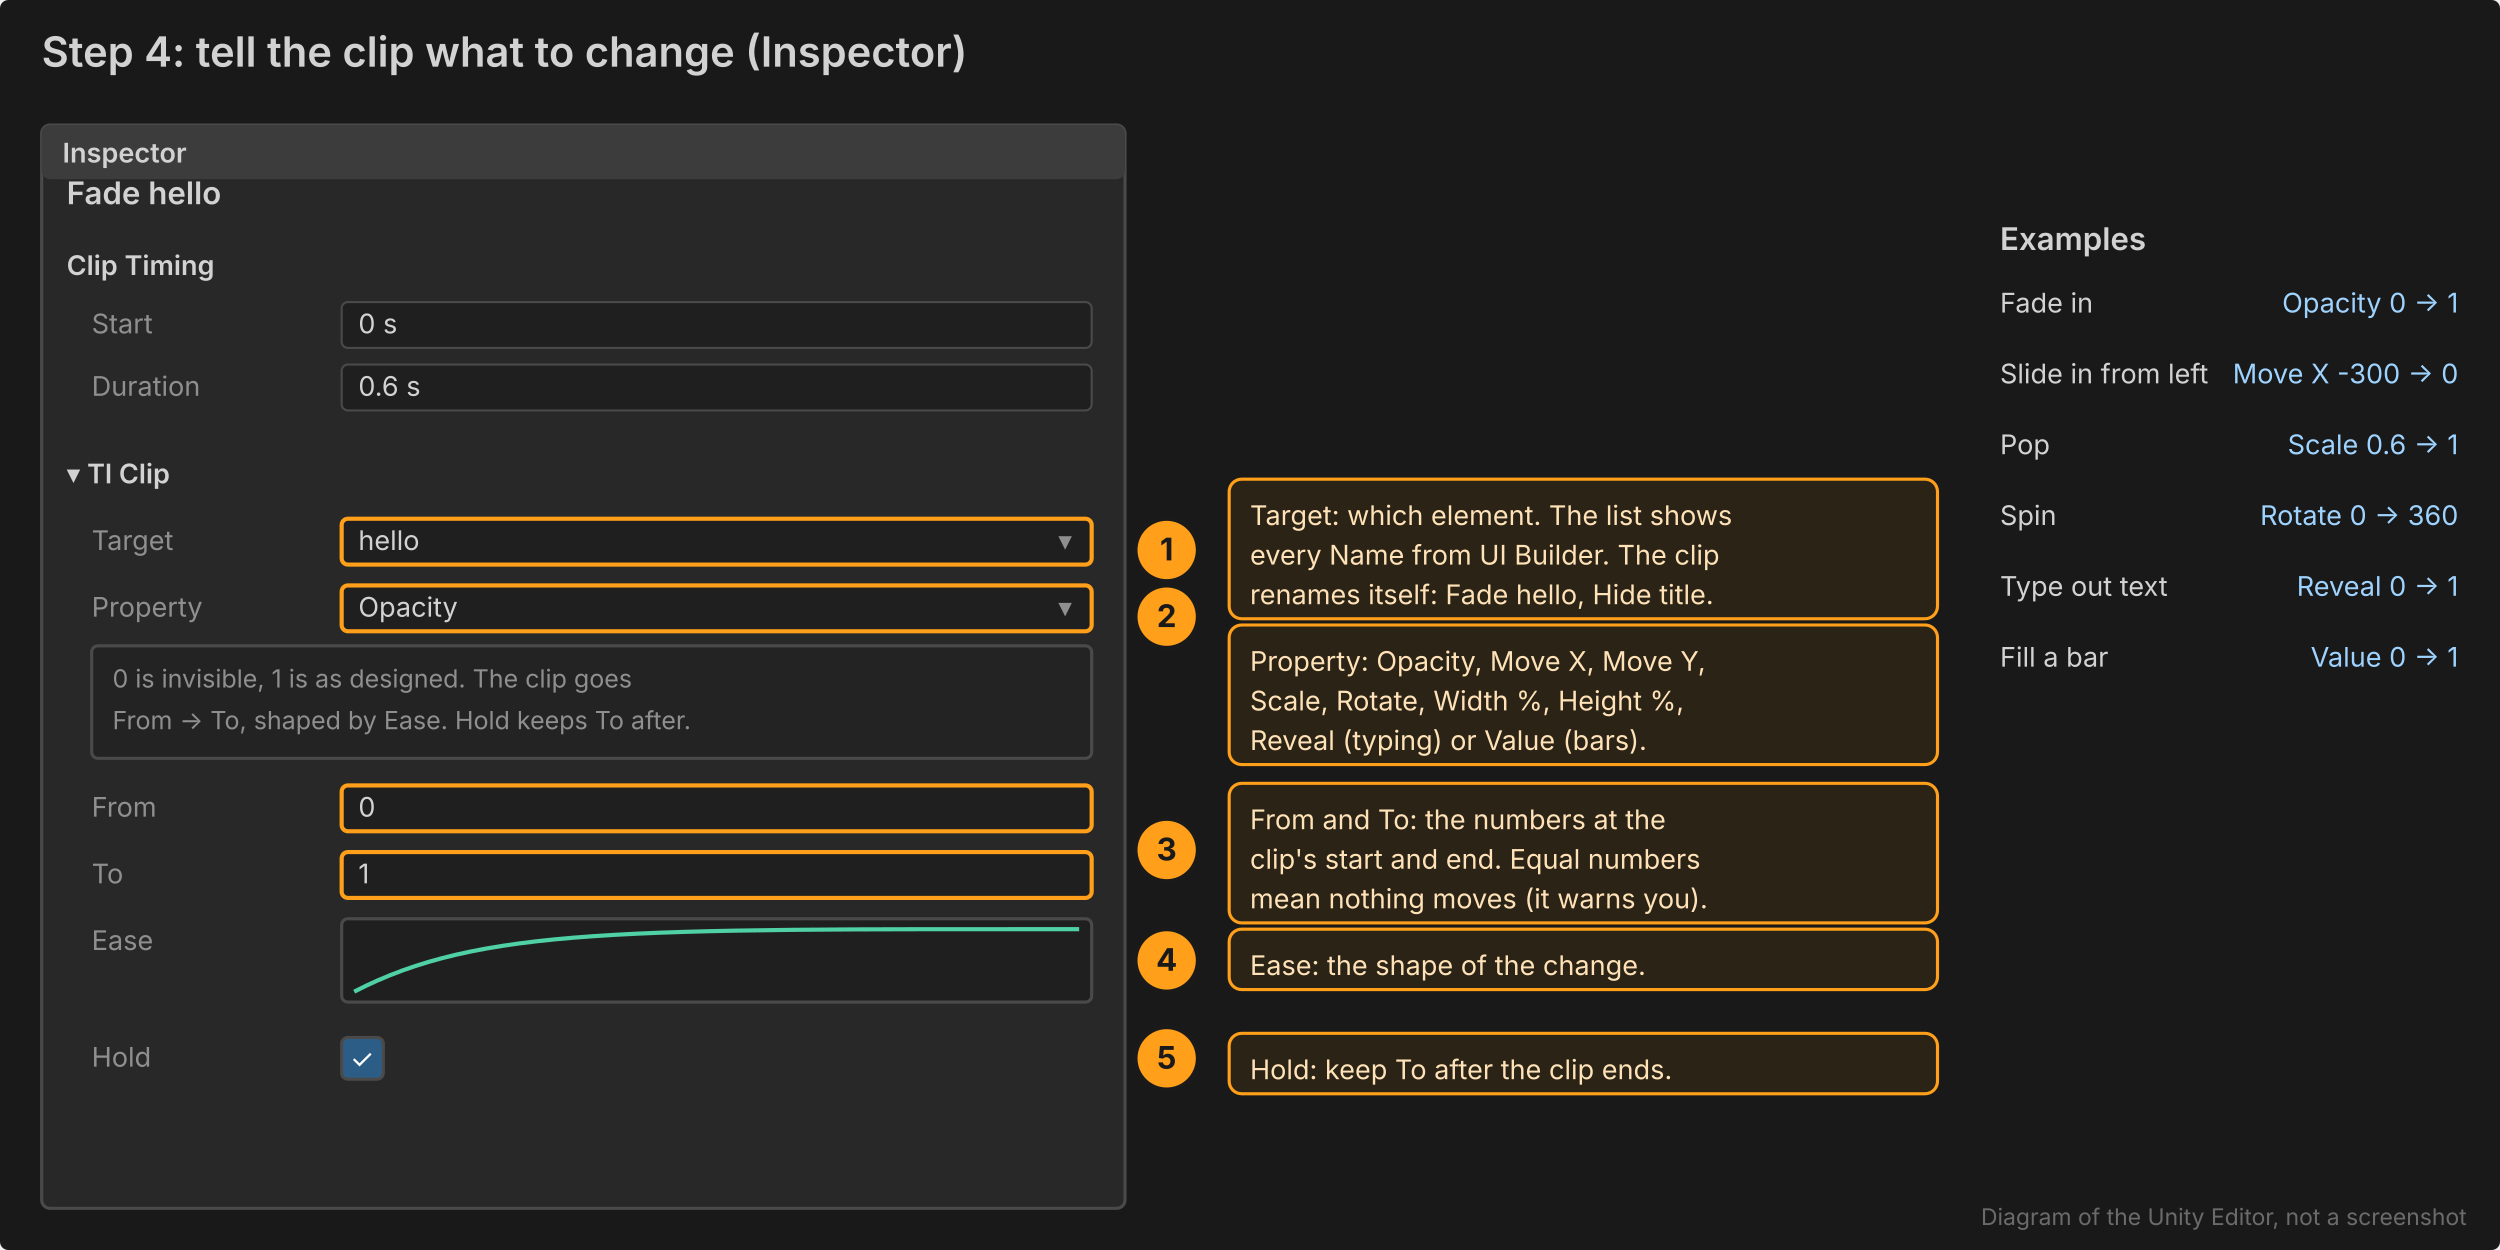
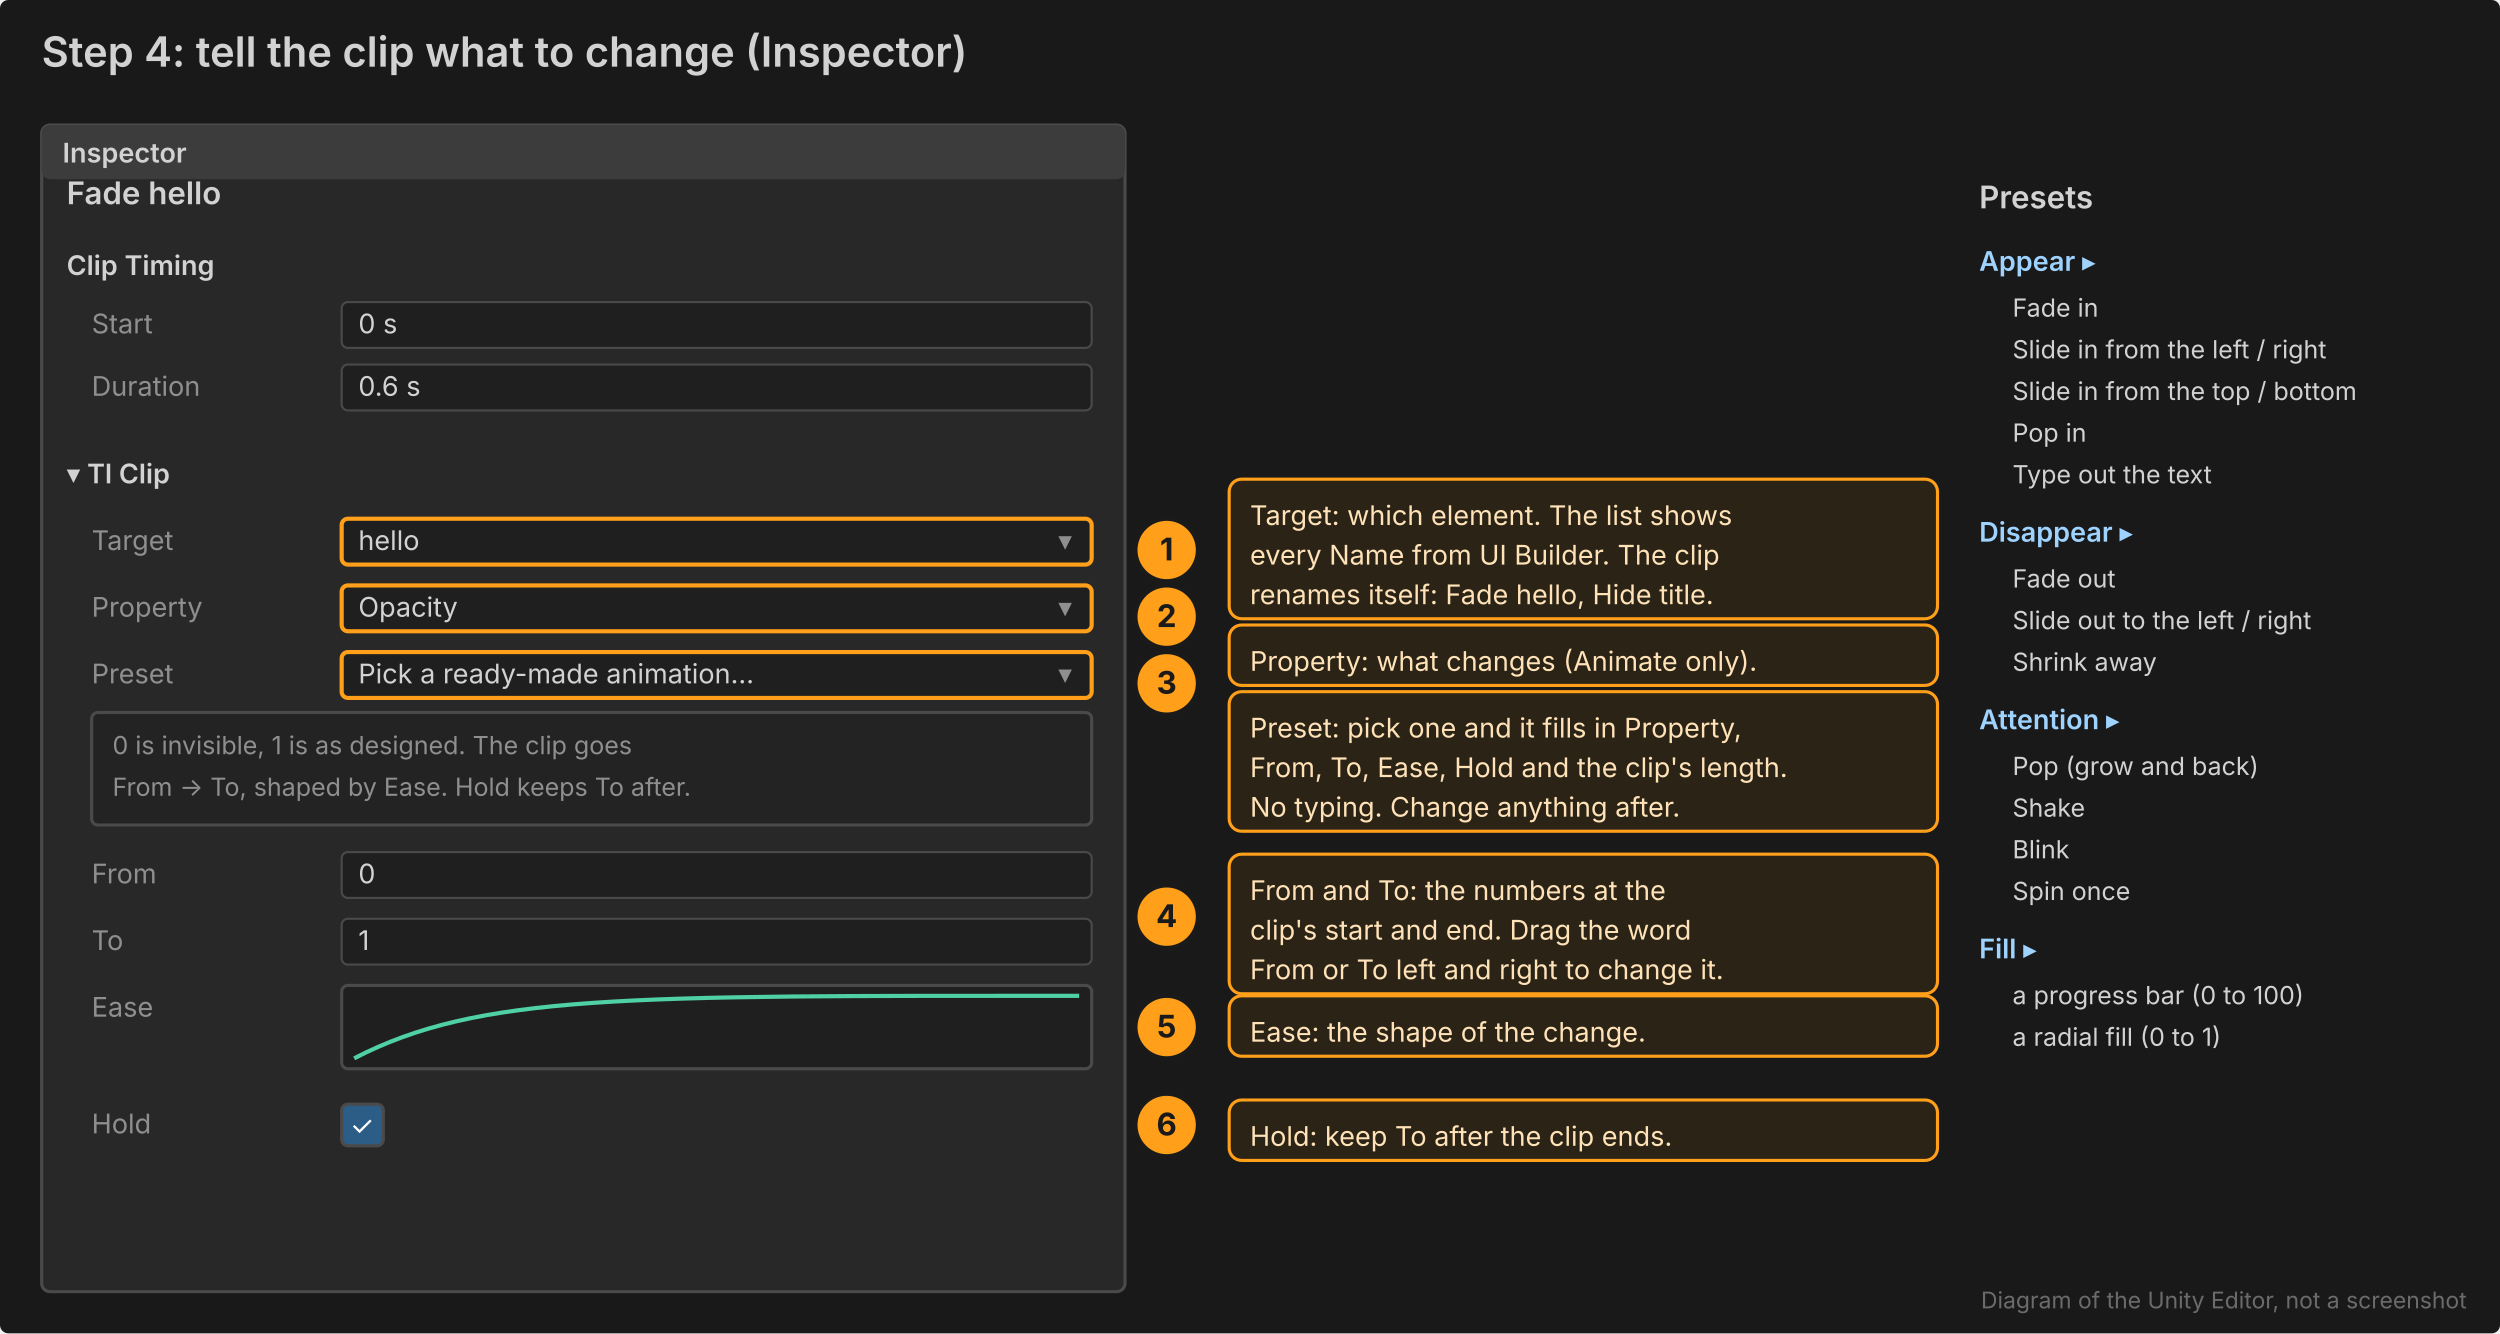
- <svg xmlns="http://www.w3.org/2000/svg" width="1200" height="600" viewBox="0 0 1200 600">
+ <svg xmlns="http://www.w3.org/2000/svg" width="1200" height="640" viewBox="0 0 1200 640">
  <defs>
    <marker id="head" markerWidth="10" markerHeight="10" refX="8" refY="5" orient="auto">
      <path d="M0,0 L10,5 L0,10 z" fill="#ff9f1a" />
    </marker>
  </defs>
-   <rect x="0" y="0" width="1200" height="600" rx="4" fill="#191919" />
+   <rect x="0" y="0" width="1200" height="640" rx="4" fill="#191919" />
  <text x="20" y="32" font-family="Inter, 'Segoe UI', Roboto, Arial, sans-serif" font-size="20" font-weight="600" fill="#d2d2d2" text-anchor="start">Step 4: tell the clip what to change (Inspector)</text>
-   <rect x="20" y="60" width="520" height="520" rx="4" fill="#282828" stroke="#4a4a4a" stroke-width="1.5" />
+   <rect x="20" y="60" width="520" height="560" rx="4" fill="#282828" stroke="#4a4a4a" stroke-width="1.5" />
  <rect x="20" y="60" width="520" height="26" rx="4" fill="#3c3c3c" />
  <text x="30" y="78" font-family="Inter, 'Segoe UI', Roboto, Arial, sans-serif" font-size="13" font-weight="600" fill="#d2d2d2" text-anchor="start">Inspector</text>
  <text x="32" y="98" font-family="Inter, 'Segoe UI', Roboto, Arial, sans-serif" font-size="15" font-weight="600" fill="#d2d2d2" text-anchor="start">Fade hello</text>
  <text x="32" y="132" font-family="Inter, 'Segoe UI', Roboto, Arial, sans-serif" font-size="13" font-weight="600" fill="#d2d2d2" text-anchor="start">Clip Timing</text>
  <text x="44" y="160" font-family="Inter, 'Segoe UI', Roboto, Arial, sans-serif" font-size="13" font-weight="400" fill="#8f8f8f" text-anchor="start">Start</text>
  <rect x="164" y="145" width="360" height="22" rx="3" fill="#1f1f1f" stroke="#4a4a4a" stroke-width="1" />
  <text x="172" y="160" font-family="Inter, 'Segoe UI', Roboto, Arial, sans-serif" font-size="13" font-weight="400" fill="#d2d2d2" text-anchor="start">0 s</text>
  <text x="44" y="190" font-family="Inter, 'Segoe UI', Roboto, Arial, sans-serif" font-size="13" font-weight="400" fill="#8f8f8f" text-anchor="start">Duration</text>
  <rect x="164" y="175" width="360" height="22" rx="3" fill="#1f1f1f" stroke="#4a4a4a" stroke-width="1" />
  <text x="172" y="190" font-family="Inter, 'Segoe UI', Roboto, Arial, sans-serif" font-size="13" font-weight="400" fill="#d2d2d2" text-anchor="start">0.6 s</text>
  <text x="32" y="232" font-family="Inter, 'Segoe UI', Roboto, Arial, sans-serif" font-size="13" font-weight="600" fill="#d2d2d2" text-anchor="start">▾ Tl Clip</text>
  <text x="44" y="264" font-family="Inter, 'Segoe UI', Roboto, Arial, sans-serif" font-size="13" font-weight="400" fill="#8f8f8f" text-anchor="start">Target</text>
  <rect x="164" y="249" width="360" height="22" rx="3" fill="#1f1f1f" stroke="#ff9f1a" stroke-width="2" />
  <text x="172" y="264" font-family="Inter, 'Segoe UI', Roboto, Arial, sans-serif" font-size="13" font-weight="400" fill="#d2d2d2" text-anchor="start">hello</text>
  <text x="508" y="264" font-family="Inter, 'Segoe UI', Roboto, Arial, sans-serif" font-size="13" font-weight="400" fill="#8f8f8f" text-anchor="start">▾</text>
  <text x="44" y="296" font-family="Inter, 'Segoe UI', Roboto, Arial, sans-serif" font-size="13" font-weight="400" fill="#8f8f8f" text-anchor="start">Property</text>
  <rect x="164" y="281" width="360" height="22" rx="3" fill="#1f1f1f" stroke="#ff9f1a" stroke-width="2" />
  <text x="172" y="296" font-family="Inter, 'Segoe UI', Roboto, Arial, sans-serif" font-size="13" font-weight="400" fill="#d2d2d2" text-anchor="start">Opacity</text>
  <text x="508" y="296" font-family="Inter, 'Segoe UI', Roboto, Arial, sans-serif" font-size="13" font-weight="400" fill="#8f8f8f" text-anchor="start">▾</text>
-   <rect x="44" y="310" width="480" height="54" rx="3" fill="#232323" stroke="#4a4a4a" stroke-width="1.5" />
-   <text x="54" y="330" font-family="Inter, 'Segoe UI', Roboto, Arial, sans-serif" font-size="12" font-weight="400" fill="#8f8f8f" text-anchor="start">0 is invisible, 1 is as designed. The clip goes</text>
-   <text x="54" y="350" font-family="Inter, 'Segoe UI', Roboto, Arial, sans-serif" font-size="12" font-weight="400" fill="#8f8f8f" text-anchor="start">From → To, shaped by Ease. Hold keeps To after.</text>
-   <text x="44" y="392" font-family="Inter, 'Segoe UI', Roboto, Arial, sans-serif" font-size="13" font-weight="400" fill="#8f8f8f" text-anchor="start">From</text>
-   <rect x="164" y="377" width="360" height="22" rx="3" fill="#1f1f1f" stroke="#ff9f1a" stroke-width="2" />
-   <text x="172" y="392" font-family="Inter, 'Segoe UI', Roboto, Arial, sans-serif" font-size="13" font-weight="400" fill="#d2d2d2" text-anchor="start">0</text>
-   <text x="44" y="424" font-family="Inter, 'Segoe UI', Roboto, Arial, sans-serif" font-size="13" font-weight="400" fill="#8f8f8f" text-anchor="start">To</text>
-   <rect x="164" y="409" width="360" height="22" rx="3" fill="#1f1f1f" stroke="#ff9f1a" stroke-width="2" />
-   <text x="172" y="424" font-family="Inter, 'Segoe UI', Roboto, Arial, sans-serif" font-size="13" font-weight="400" fill="#d2d2d2" text-anchor="start">1</text>
-   <text x="44" y="456" font-family="Inter, 'Segoe UI', Roboto, Arial, sans-serif" font-size="13" font-weight="400" fill="#8f8f8f" text-anchor="start">Ease</text>
-   <rect x="164" y="441" width="360" height="40" rx="3" fill="#1f1f1f" stroke="#4a4a4a" stroke-width="1.5" />
-   <path d="M170,476 C230,445 300,446 518,446" stroke="#4fd1a5" stroke-width="2" fill="none" />
-   <text x="44" y="512" font-family="Inter, 'Segoe UI', Roboto, Arial, sans-serif" font-size="13" font-weight="400" fill="#8f8f8f" text-anchor="start">Hold</text>
-   <rect x="164" y="498" width="20" height="20" rx="3" fill="#2c5d87" stroke="#4a4a4a" stroke-width="1.5" />
-   <text x="168" y="513" font-family="Inter, 'Segoe UI', Roboto, Arial, sans-serif" font-size="13" font-weight="400" fill="#ffffff" text-anchor="start">✓</text>
+   <text x="44" y="328" font-family="Inter, 'Segoe UI', Roboto, Arial, sans-serif" font-size="13" font-weight="400" fill="#8f8f8f" text-anchor="start">Preset</text>
+   <rect x="164" y="313" width="360" height="22" rx="3" fill="#1f1f1f" stroke="#ff9f1a" stroke-width="2" />
+   <text x="172" y="328" font-family="Inter, 'Segoe UI', Roboto, Arial, sans-serif" font-size="13" font-weight="400" fill="#d2d2d2" text-anchor="start">Pick a ready-made animation…</text>
+   <text x="508" y="328" font-family="Inter, 'Segoe UI', Roboto, Arial, sans-serif" font-size="13" font-weight="400" fill="#8f8f8f" text-anchor="start">▾</text>
+   <rect x="44" y="342" width="480" height="54" rx="3" fill="#232323" stroke="#4a4a4a" stroke-width="1.5" />
+   <text x="54" y="362" font-family="Inter, 'Segoe UI', Roboto, Arial, sans-serif" font-size="12" font-weight="400" fill="#8f8f8f" text-anchor="start">0 is invisible, 1 is as designed. The clip goes</text>
+   <text x="54" y="382" font-family="Inter, 'Segoe UI', Roboto, Arial, sans-serif" font-size="12" font-weight="400" fill="#8f8f8f" text-anchor="start">From → To, shaped by Ease. Hold keeps To after.</text>
+   <text x="44" y="424" font-family="Inter, 'Segoe UI', Roboto, Arial, sans-serif" font-size="13" font-weight="400" fill="#8f8f8f" text-anchor="start">From</text>
+   <rect x="164" y="409" width="360" height="22" rx="3" fill="#1f1f1f" stroke="#4a4a4a" stroke-width="1" />
+   <text x="172" y="424" font-family="Inter, 'Segoe UI', Roboto, Arial, sans-serif" font-size="13" font-weight="400" fill="#d2d2d2" text-anchor="start">0</text>
+   <text x="44" y="456" font-family="Inter, 'Segoe UI', Roboto, Arial, sans-serif" font-size="13" font-weight="400" fill="#8f8f8f" text-anchor="start">To</text>
+   <rect x="164" y="441" width="360" height="22" rx="3" fill="#1f1f1f" stroke="#4a4a4a" stroke-width="1" />
+   <text x="172" y="456" font-family="Inter, 'Segoe UI', Roboto, Arial, sans-serif" font-size="13" font-weight="400" fill="#d2d2d2" text-anchor="start">1</text>
+   <text x="44" y="488" font-family="Inter, 'Segoe UI', Roboto, Arial, sans-serif" font-size="13" font-weight="400" fill="#8f8f8f" text-anchor="start">Ease</text>
+   <rect x="164" y="473" width="360" height="40" rx="3" fill="#1f1f1f" stroke="#4a4a4a" stroke-width="1.5" />
+   <path d="M170,508 C230,477 300,478 518,478" stroke="#4fd1a5" stroke-width="2" fill="none" />
+   <text x="44" y="544" font-family="Inter, 'Segoe UI', Roboto, Arial, sans-serif" font-size="13" font-weight="400" fill="#8f8f8f" text-anchor="start">Hold</text>
+   <rect x="164" y="530" width="20" height="20" rx="3" fill="#2c5d87" stroke="#4a4a4a" stroke-width="1.5" />
+   <text x="168" y="545" font-family="Inter, 'Segoe UI', Roboto, Arial, sans-serif" font-size="13" font-weight="400" fill="#ffffff" text-anchor="start">✓</text>
  <circle cx="560" cy="264" r="15" fill="#ff9f1a" stroke="#1a1a1a" stroke-width="2" />
  <text x="560" y="269" font-family="Inter, 'Segoe UI', Roboto, Arial, sans-serif" font-size="15" font-weight="700" fill="#1a1a1a" text-anchor="middle">1</text>
  <rect x="590" y="230" width="340" height="67" rx="6" fill="#2b2416" stroke="#ff9f1a" stroke-width="1.5" />
  <text x="600" y="252" font-family="Inter, 'Segoe UI', Roboto, Arial, sans-serif" font-size="13" font-weight="400" fill="#ffe2b8" text-anchor="start">Target: which element. The list shows</text>
  <text x="600" y="271" font-family="Inter, 'Segoe UI', Roboto, Arial, sans-serif" font-size="13" font-weight="400" fill="#ffe2b8" text-anchor="start">every Name from UI Builder. The clip</text>
  <text x="600" y="290" font-family="Inter, 'Segoe UI', Roboto, Arial, sans-serif" font-size="13" font-weight="400" fill="#ffe2b8" text-anchor="start">renames itself: Fade hello, Hide title.</text>
  <circle cx="560" cy="296" r="15" fill="#ff9f1a" stroke="#1a1a1a" stroke-width="2" />
  <text x="560" y="301" font-family="Inter, 'Segoe UI', Roboto, Arial, sans-serif" font-size="15" font-weight="700" fill="#1a1a1a" text-anchor="middle">2</text>
-   <rect x="590" y="300" width="340" height="67" rx="6" fill="#2b2416" stroke="#ff9f1a" stroke-width="1.5" />
-   <text x="600" y="322" font-family="Inter, 'Segoe UI', Roboto, Arial, sans-serif" font-size="13" font-weight="400" fill="#ffe2b8" text-anchor="start">Property: Opacity, Move X, Move Y,</text>
-   <text x="600" y="341" font-family="Inter, 'Segoe UI', Roboto, Arial, sans-serif" font-size="13" font-weight="400" fill="#ffe2b8" text-anchor="start">Scale, Rotate, Width %, Height %,</text>
-   <text x="600" y="360" font-family="Inter, 'Segoe UI', Roboto, Arial, sans-serif" font-size="13" font-weight="400" fill="#ffe2b8" text-anchor="start">Reveal (typing) or Value (bars).</text>
-   <circle cx="560" cy="408" r="15" fill="#ff9f1a" stroke="#1a1a1a" stroke-width="2" />
-   <text x="560" y="413" font-family="Inter, 'Segoe UI', Roboto, Arial, sans-serif" font-size="15" font-weight="700" fill="#1a1a1a" text-anchor="middle">3</text>
-   <rect x="590" y="376" width="340" height="67" rx="6" fill="#2b2416" stroke="#ff9f1a" stroke-width="1.5" />
-   <text x="600" y="398" font-family="Inter, 'Segoe UI', Roboto, Arial, sans-serif" font-size="13" font-weight="400" fill="#ffe2b8" text-anchor="start">From and To: the numbers at the</text>
-   <text x="600" y="417" font-family="Inter, 'Segoe UI', Roboto, Arial, sans-serif" font-size="13" font-weight="400" fill="#ffe2b8" text-anchor="start">clip's start and end. Equal numbers</text>
-   <text x="600" y="436" font-family="Inter, 'Segoe UI', Roboto, Arial, sans-serif" font-size="13" font-weight="400" fill="#ffe2b8" text-anchor="start">mean nothing moves (it warns you).</text>
-   <circle cx="560" cy="461" r="15" fill="#ff9f1a" stroke="#1a1a1a" stroke-width="2" />
-   <text x="560" y="466" font-family="Inter, 'Segoe UI', Roboto, Arial, sans-serif" font-size="15" font-weight="700" fill="#1a1a1a" text-anchor="middle">4</text>
-   <rect x="590" y="446" width="340" height="29" rx="6" fill="#2b2416" stroke="#ff9f1a" stroke-width="1.5" />
-   <text x="600" y="468" font-family="Inter, 'Segoe UI', Roboto, Arial, sans-serif" font-size="13" font-weight="400" fill="#ffe2b8" text-anchor="start">Ease: the shape of the change.</text>
-   <circle cx="560" cy="508" r="15" fill="#ff9f1a" stroke="#1a1a1a" stroke-width="2" />
-   <text x="560" y="513" font-family="Inter, 'Segoe UI', Roboto, Arial, sans-serif" font-size="15" font-weight="700" fill="#1a1a1a" text-anchor="middle">5</text>
-   <rect x="590" y="496" width="340" height="29" rx="6" fill="#2b2416" stroke="#ff9f1a" stroke-width="1.5" />
-   <text x="600" y="518" font-family="Inter, 'Segoe UI', Roboto, Arial, sans-serif" font-size="13" font-weight="400" fill="#ffe2b8" text-anchor="start">Hold: keep To after the clip ends.</text>
-   <text x="960" y="120" font-family="Inter, 'Segoe UI', Roboto, Arial, sans-serif" font-size="15" font-weight="600" fill="#d2d2d2" text-anchor="start">Examples</text>
-   <text x="960" y="150" font-family="Inter, 'Segoe UI', Roboto, Arial, sans-serif" font-size="13" font-weight="400" fill="#d2d2d2" text-anchor="start">Fade in</text>
-   <text x="1180" y="150" font-family="Inter, 'Segoe UI', Roboto, Arial, sans-serif" font-size="13" font-weight="400" fill="#9fd3ff" text-anchor="end">Opacity 0 → 1</text>
-   <text x="960" y="184" font-family="Inter, 'Segoe UI', Roboto, Arial, sans-serif" font-size="13" font-weight="400" fill="#d2d2d2" text-anchor="start">Slide in from left</text>
-   <text x="1180" y="184" font-family="Inter, 'Segoe UI', Roboto, Arial, sans-serif" font-size="13" font-weight="400" fill="#9fd3ff" text-anchor="end">Move X -300 → 0</text>
-   <text x="960" y="218" font-family="Inter, 'Segoe UI', Roboto, Arial, sans-serif" font-size="13" font-weight="400" fill="#d2d2d2" text-anchor="start">Pop</text>
-   <text x="1180" y="218" font-family="Inter, 'Segoe UI', Roboto, Arial, sans-serif" font-size="13" font-weight="400" fill="#9fd3ff" text-anchor="end">Scale 0.6 → 1</text>
-   <text x="960" y="252" font-family="Inter, 'Segoe UI', Roboto, Arial, sans-serif" font-size="13" font-weight="400" fill="#d2d2d2" text-anchor="start">Spin</text>
-   <text x="1180" y="252" font-family="Inter, 'Segoe UI', Roboto, Arial, sans-serif" font-size="13" font-weight="400" fill="#9fd3ff" text-anchor="end">Rotate 0 → 360</text>
-   <text x="960" y="286" font-family="Inter, 'Segoe UI', Roboto, Arial, sans-serif" font-size="13" font-weight="400" fill="#d2d2d2" text-anchor="start">Type out text</text>
-   <text x="1180" y="286" font-family="Inter, 'Segoe UI', Roboto, Arial, sans-serif" font-size="13" font-weight="400" fill="#9fd3ff" text-anchor="end">Reveal 0 → 1</text>
-   <text x="960" y="320" font-family="Inter, 'Segoe UI', Roboto, Arial, sans-serif" font-size="13" font-weight="400" fill="#d2d2d2" text-anchor="start">Fill a bar</text>
-   <text x="1180" y="320" font-family="Inter, 'Segoe UI', Roboto, Arial, sans-serif" font-size="13" font-weight="400" fill="#9fd3ff" text-anchor="end">Value 0 → 1</text>
-   <text x="1184" y="588" font-family="Inter, 'Segoe UI', Roboto, Arial, sans-serif" font-size="11" fill="#6b6b6b" text-anchor="end">Diagram of the Unity Editor, not a screenshot</text>
+   <rect x="590" y="300" width="340" height="29" rx="6" fill="#2b2416" stroke="#ff9f1a" stroke-width="1.5" />
+   <text x="600" y="322" font-family="Inter, 'Segoe UI', Roboto, Arial, sans-serif" font-size="13" font-weight="400" fill="#ffe2b8" text-anchor="start">Property: what changes (Animate only).</text>
+   <circle cx="560" cy="328" r="15" fill="#ff9f1a" stroke="#1a1a1a" stroke-width="2" />
+   <text x="560" y="333" font-family="Inter, 'Segoe UI', Roboto, Arial, sans-serif" font-size="15" font-weight="700" fill="#1a1a1a" text-anchor="middle">3</text>
+   <rect x="590" y="332" width="340" height="67" rx="6" fill="#2b2416" stroke="#ff9f1a" stroke-width="1.5" />
+   <text x="600" y="354" font-family="Inter, 'Segoe UI', Roboto, Arial, sans-serif" font-size="13" font-weight="400" fill="#ffe2b8" text-anchor="start">Preset: pick one and it fills in Property,</text>
+   <text x="600" y="373" font-family="Inter, 'Segoe UI', Roboto, Arial, sans-serif" font-size="13" font-weight="400" fill="#ffe2b8" text-anchor="start">From, To, Ease, Hold and the clip's length.</text>
+   <text x="600" y="392" font-family="Inter, 'Segoe UI', Roboto, Arial, sans-serif" font-size="13" font-weight="400" fill="#ffe2b8" text-anchor="start">No typing. Change anything after.</text>
+   <circle cx="560" cy="440" r="15" fill="#ff9f1a" stroke="#1a1a1a" stroke-width="2" />
+   <text x="560" y="445" font-family="Inter, 'Segoe UI', Roboto, Arial, sans-serif" font-size="15" font-weight="700" fill="#1a1a1a" text-anchor="middle">4</text>
+   <rect x="590" y="410" width="340" height="67" rx="6" fill="#2b2416" stroke="#ff9f1a" stroke-width="1.5" />
+   <text x="600" y="432" font-family="Inter, 'Segoe UI', Roboto, Arial, sans-serif" font-size="13" font-weight="400" fill="#ffe2b8" text-anchor="start">From and To: the numbers at the</text>
+   <text x="600" y="451" font-family="Inter, 'Segoe UI', Roboto, Arial, sans-serif" font-size="13" font-weight="400" fill="#ffe2b8" text-anchor="start">clip's start and end. Drag the word</text>
+   <text x="600" y="470" font-family="Inter, 'Segoe UI', Roboto, Arial, sans-serif" font-size="13" font-weight="400" fill="#ffe2b8" text-anchor="start">From or To left and right to change it.</text>
+   <circle cx="560" cy="493" r="15" fill="#ff9f1a" stroke="#1a1a1a" stroke-width="2" />
+   <text x="560" y="498" font-family="Inter, 'Segoe UI', Roboto, Arial, sans-serif" font-size="15" font-weight="700" fill="#1a1a1a" text-anchor="middle">5</text>
+   <rect x="590" y="478" width="340" height="29" rx="6" fill="#2b2416" stroke="#ff9f1a" stroke-width="1.5" />
+   <text x="600" y="500" font-family="Inter, 'Segoe UI', Roboto, Arial, sans-serif" font-size="13" font-weight="400" fill="#ffe2b8" text-anchor="start">Ease: the shape of the change.</text>
+   <circle cx="560" cy="540" r="15" fill="#ff9f1a" stroke="#1a1a1a" stroke-width="2" />
+   <text x="560" y="545" font-family="Inter, 'Segoe UI', Roboto, Arial, sans-serif" font-size="15" font-weight="700" fill="#1a1a1a" text-anchor="middle">6</text>
+   <rect x="590" y="528" width="340" height="29" rx="6" fill="#2b2416" stroke="#ff9f1a" stroke-width="1.5" />
+   <text x="600" y="550" font-family="Inter, 'Segoe UI', Roboto, Arial, sans-serif" font-size="13" font-weight="400" fill="#ffe2b8" text-anchor="start">Hold: keep To after the clip ends.</text>
+   <text x="950" y="100" font-family="Inter, 'Segoe UI', Roboto, Arial, sans-serif" font-size="15" font-weight="600" fill="#d2d2d2" text-anchor="start">Presets</text>
+   <text x="950" y="130" font-family="Inter, 'Segoe UI', Roboto, Arial, sans-serif" font-size="13" font-weight="600" fill="#9fd3ff" text-anchor="start">Appear ▸</text>
+   <text x="966" y="152" font-family="Inter, 'Segoe UI', Roboto, Arial, sans-serif" font-size="12" font-weight="400" fill="#d2d2d2" text-anchor="start">Fade in</text>
+   <text x="966" y="172" font-family="Inter, 'Segoe UI', Roboto, Arial, sans-serif" font-size="12" font-weight="400" fill="#d2d2d2" text-anchor="start">Slide in from the left / right</text>
+   <text x="966" y="192" font-family="Inter, 'Segoe UI', Roboto, Arial, sans-serif" font-size="12" font-weight="400" fill="#d2d2d2" text-anchor="start">Slide in from the top / bottom</text>
+   <text x="966" y="212" font-family="Inter, 'Segoe UI', Roboto, Arial, sans-serif" font-size="12" font-weight="400" fill="#d2d2d2" text-anchor="start">Pop in</text>
+   <text x="966" y="232" font-family="Inter, 'Segoe UI', Roboto, Arial, sans-serif" font-size="12" font-weight="400" fill="#d2d2d2" text-anchor="start">Type out the text</text>
+   <text x="950" y="260" font-family="Inter, 'Segoe UI', Roboto, Arial, sans-serif" font-size="13" font-weight="600" fill="#9fd3ff" text-anchor="start">Disappear ▸</text>
+   <text x="966" y="282" font-family="Inter, 'Segoe UI', Roboto, Arial, sans-serif" font-size="12" font-weight="400" fill="#d2d2d2" text-anchor="start">Fade out</text>
+   <text x="966" y="302" font-family="Inter, 'Segoe UI', Roboto, Arial, sans-serif" font-size="12" font-weight="400" fill="#d2d2d2" text-anchor="start">Slide out to the left / right</text>
+   <text x="966" y="322" font-family="Inter, 'Segoe UI', Roboto, Arial, sans-serif" font-size="12" font-weight="400" fill="#d2d2d2" text-anchor="start">Shrink away</text>
+   <text x="950" y="350" font-family="Inter, 'Segoe UI', Roboto, Arial, sans-serif" font-size="13" font-weight="600" fill="#9fd3ff" text-anchor="start">Attention ▸</text>
+   <text x="966" y="372" font-family="Inter, 'Segoe UI', Roboto, Arial, sans-serif" font-size="12" font-weight="400" fill="#d2d2d2" text-anchor="start">Pop (grow and back)</text>
+   <text x="966" y="392" font-family="Inter, 'Segoe UI', Roboto, Arial, sans-serif" font-size="12" font-weight="400" fill="#d2d2d2" text-anchor="start">Shake</text>
+   <text x="966" y="412" font-family="Inter, 'Segoe UI', Roboto, Arial, sans-serif" font-size="12" font-weight="400" fill="#d2d2d2" text-anchor="start">Blink</text>
+   <text x="966" y="432" font-family="Inter, 'Segoe UI', Roboto, Arial, sans-serif" font-size="12" font-weight="400" fill="#d2d2d2" text-anchor="start">Spin once</text>
+   <text x="950" y="460" font-family="Inter, 'Segoe UI', Roboto, Arial, sans-serif" font-size="13" font-weight="600" fill="#9fd3ff" text-anchor="start">Fill ▸</text>
+   <text x="966" y="482" font-family="Inter, 'Segoe UI', Roboto, Arial, sans-serif" font-size="12" font-weight="400" fill="#d2d2d2" text-anchor="start">a progress bar (0 to 100)</text>
+   <text x="966" y="502" font-family="Inter, 'Segoe UI', Roboto, Arial, sans-serif" font-size="12" font-weight="400" fill="#d2d2d2" text-anchor="start">a radial fill (0 to 1)</text>
+   <text x="1184" y="628" font-family="Inter, 'Segoe UI', Roboto, Arial, sans-serif" font-size="11" fill="#6b6b6b" text-anchor="end">Diagram of the Unity Editor, not a screenshot</text>
</svg>
